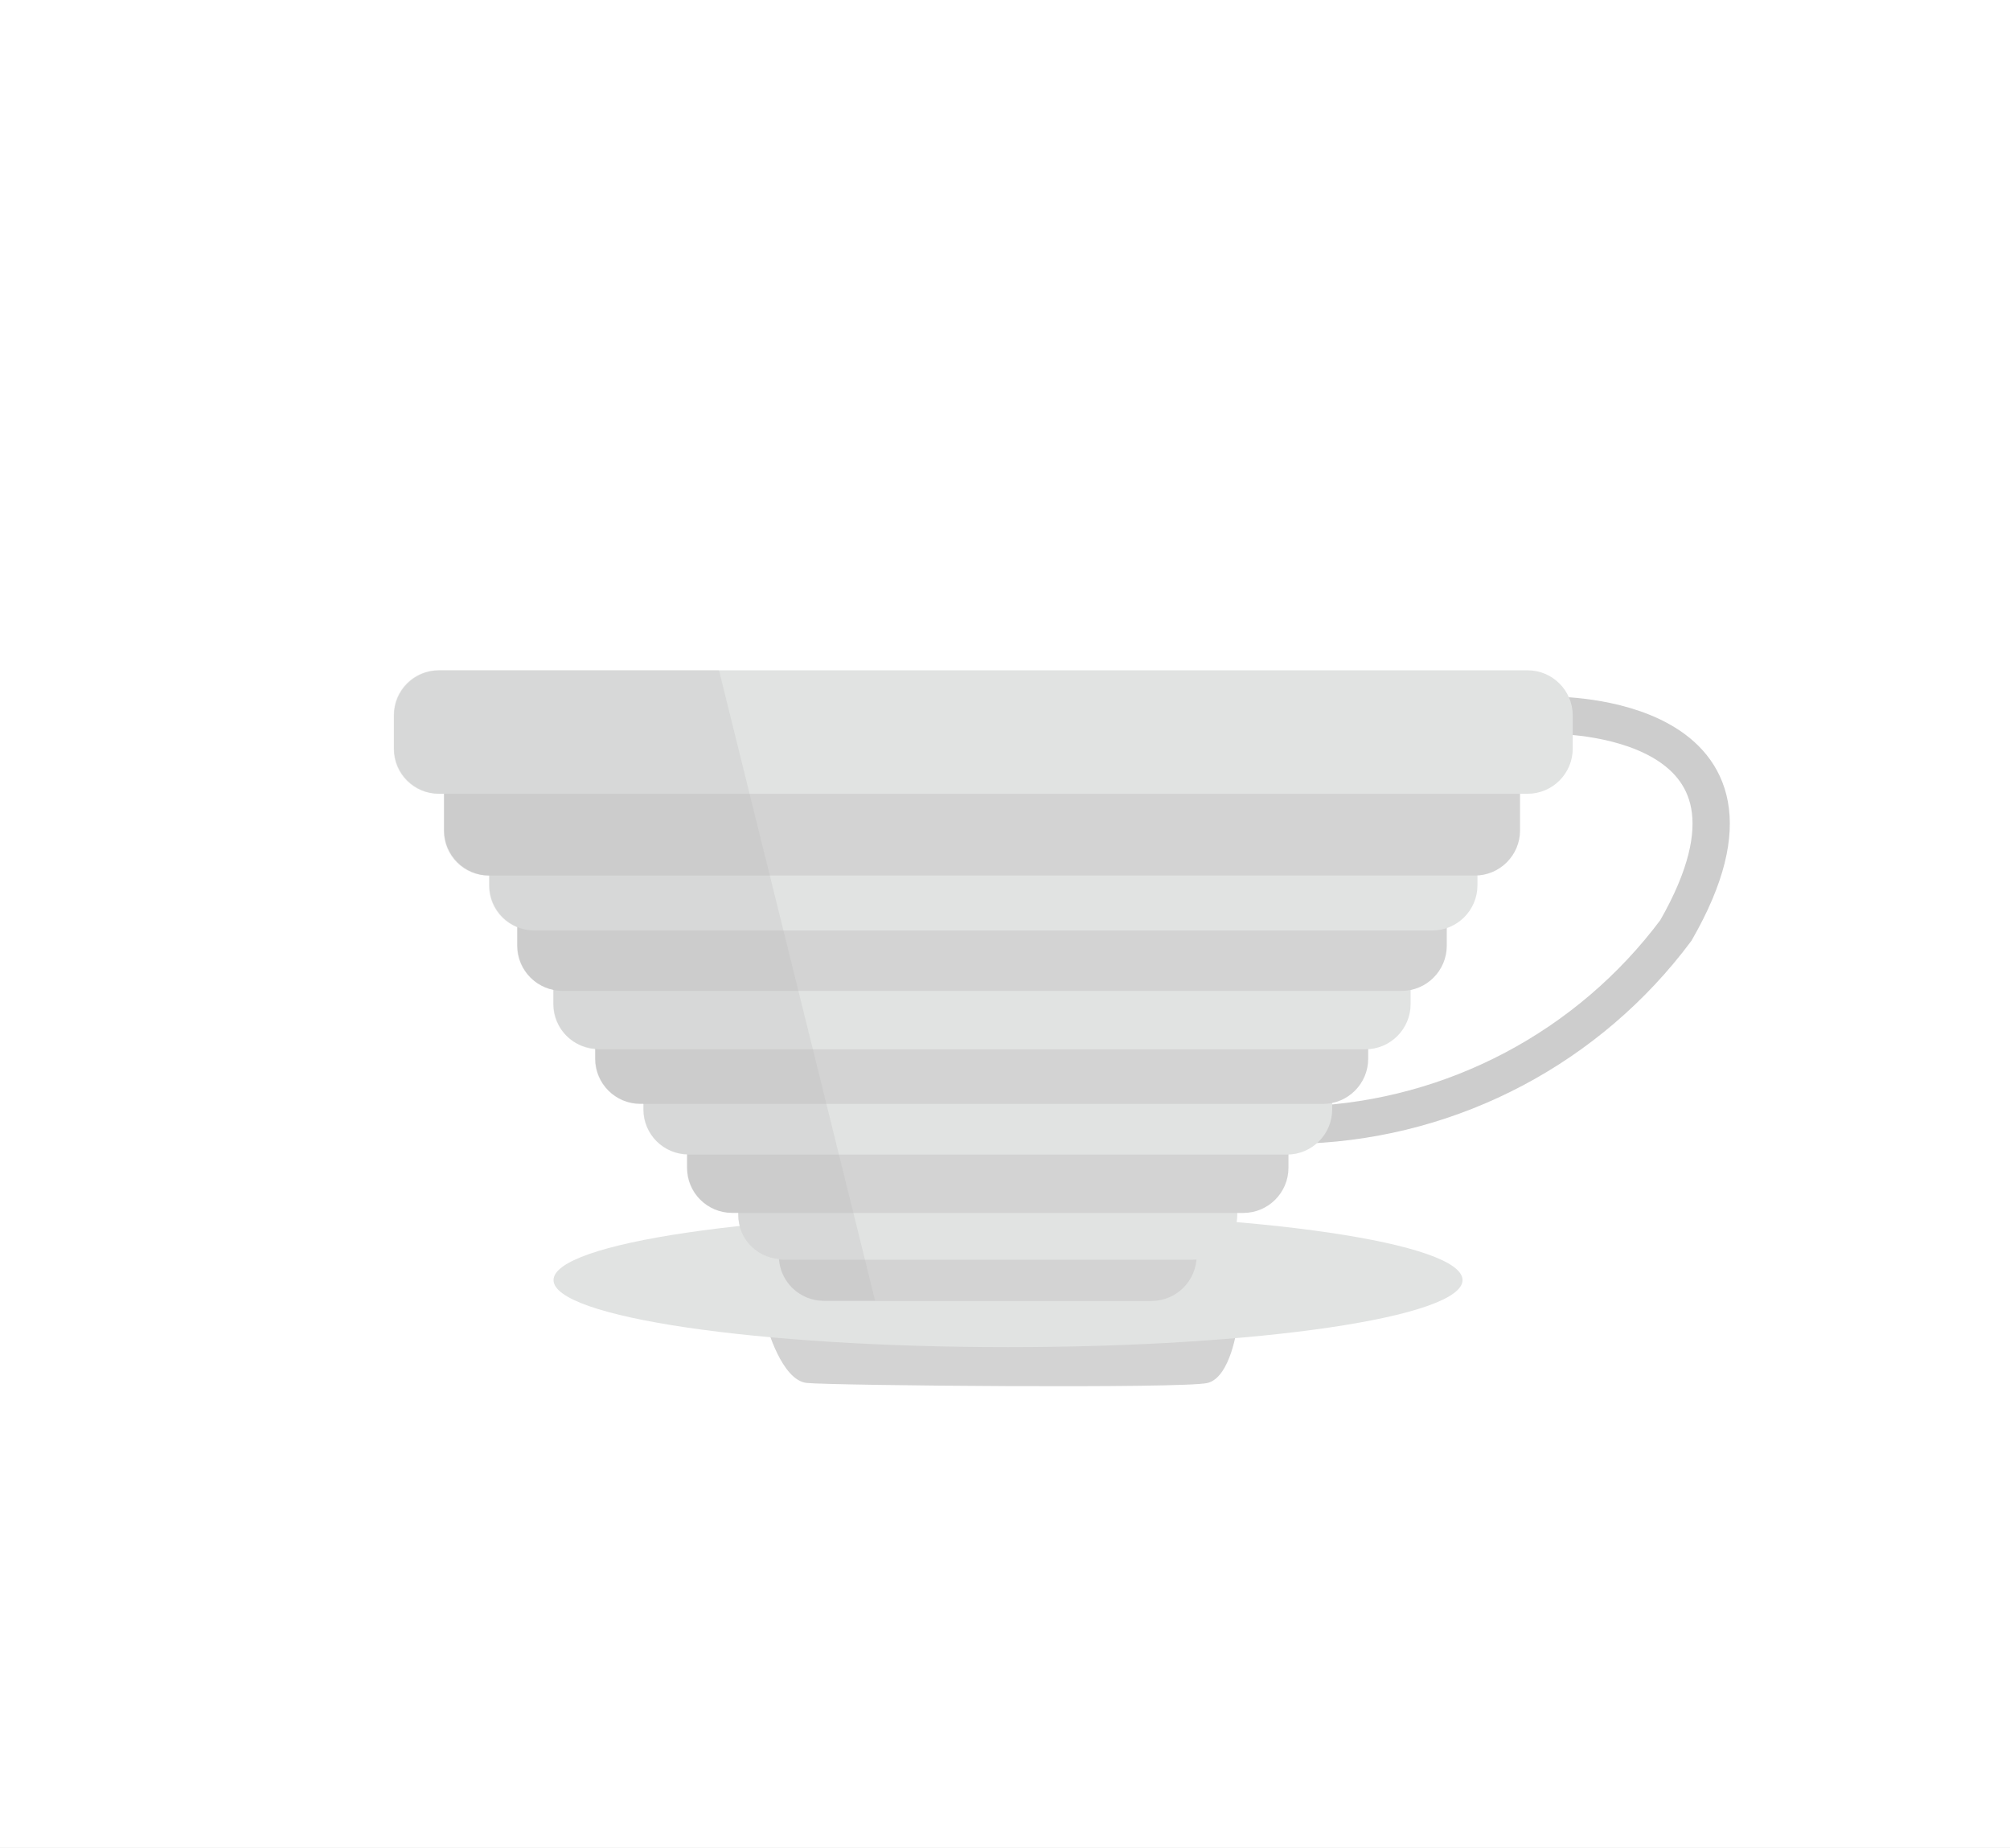
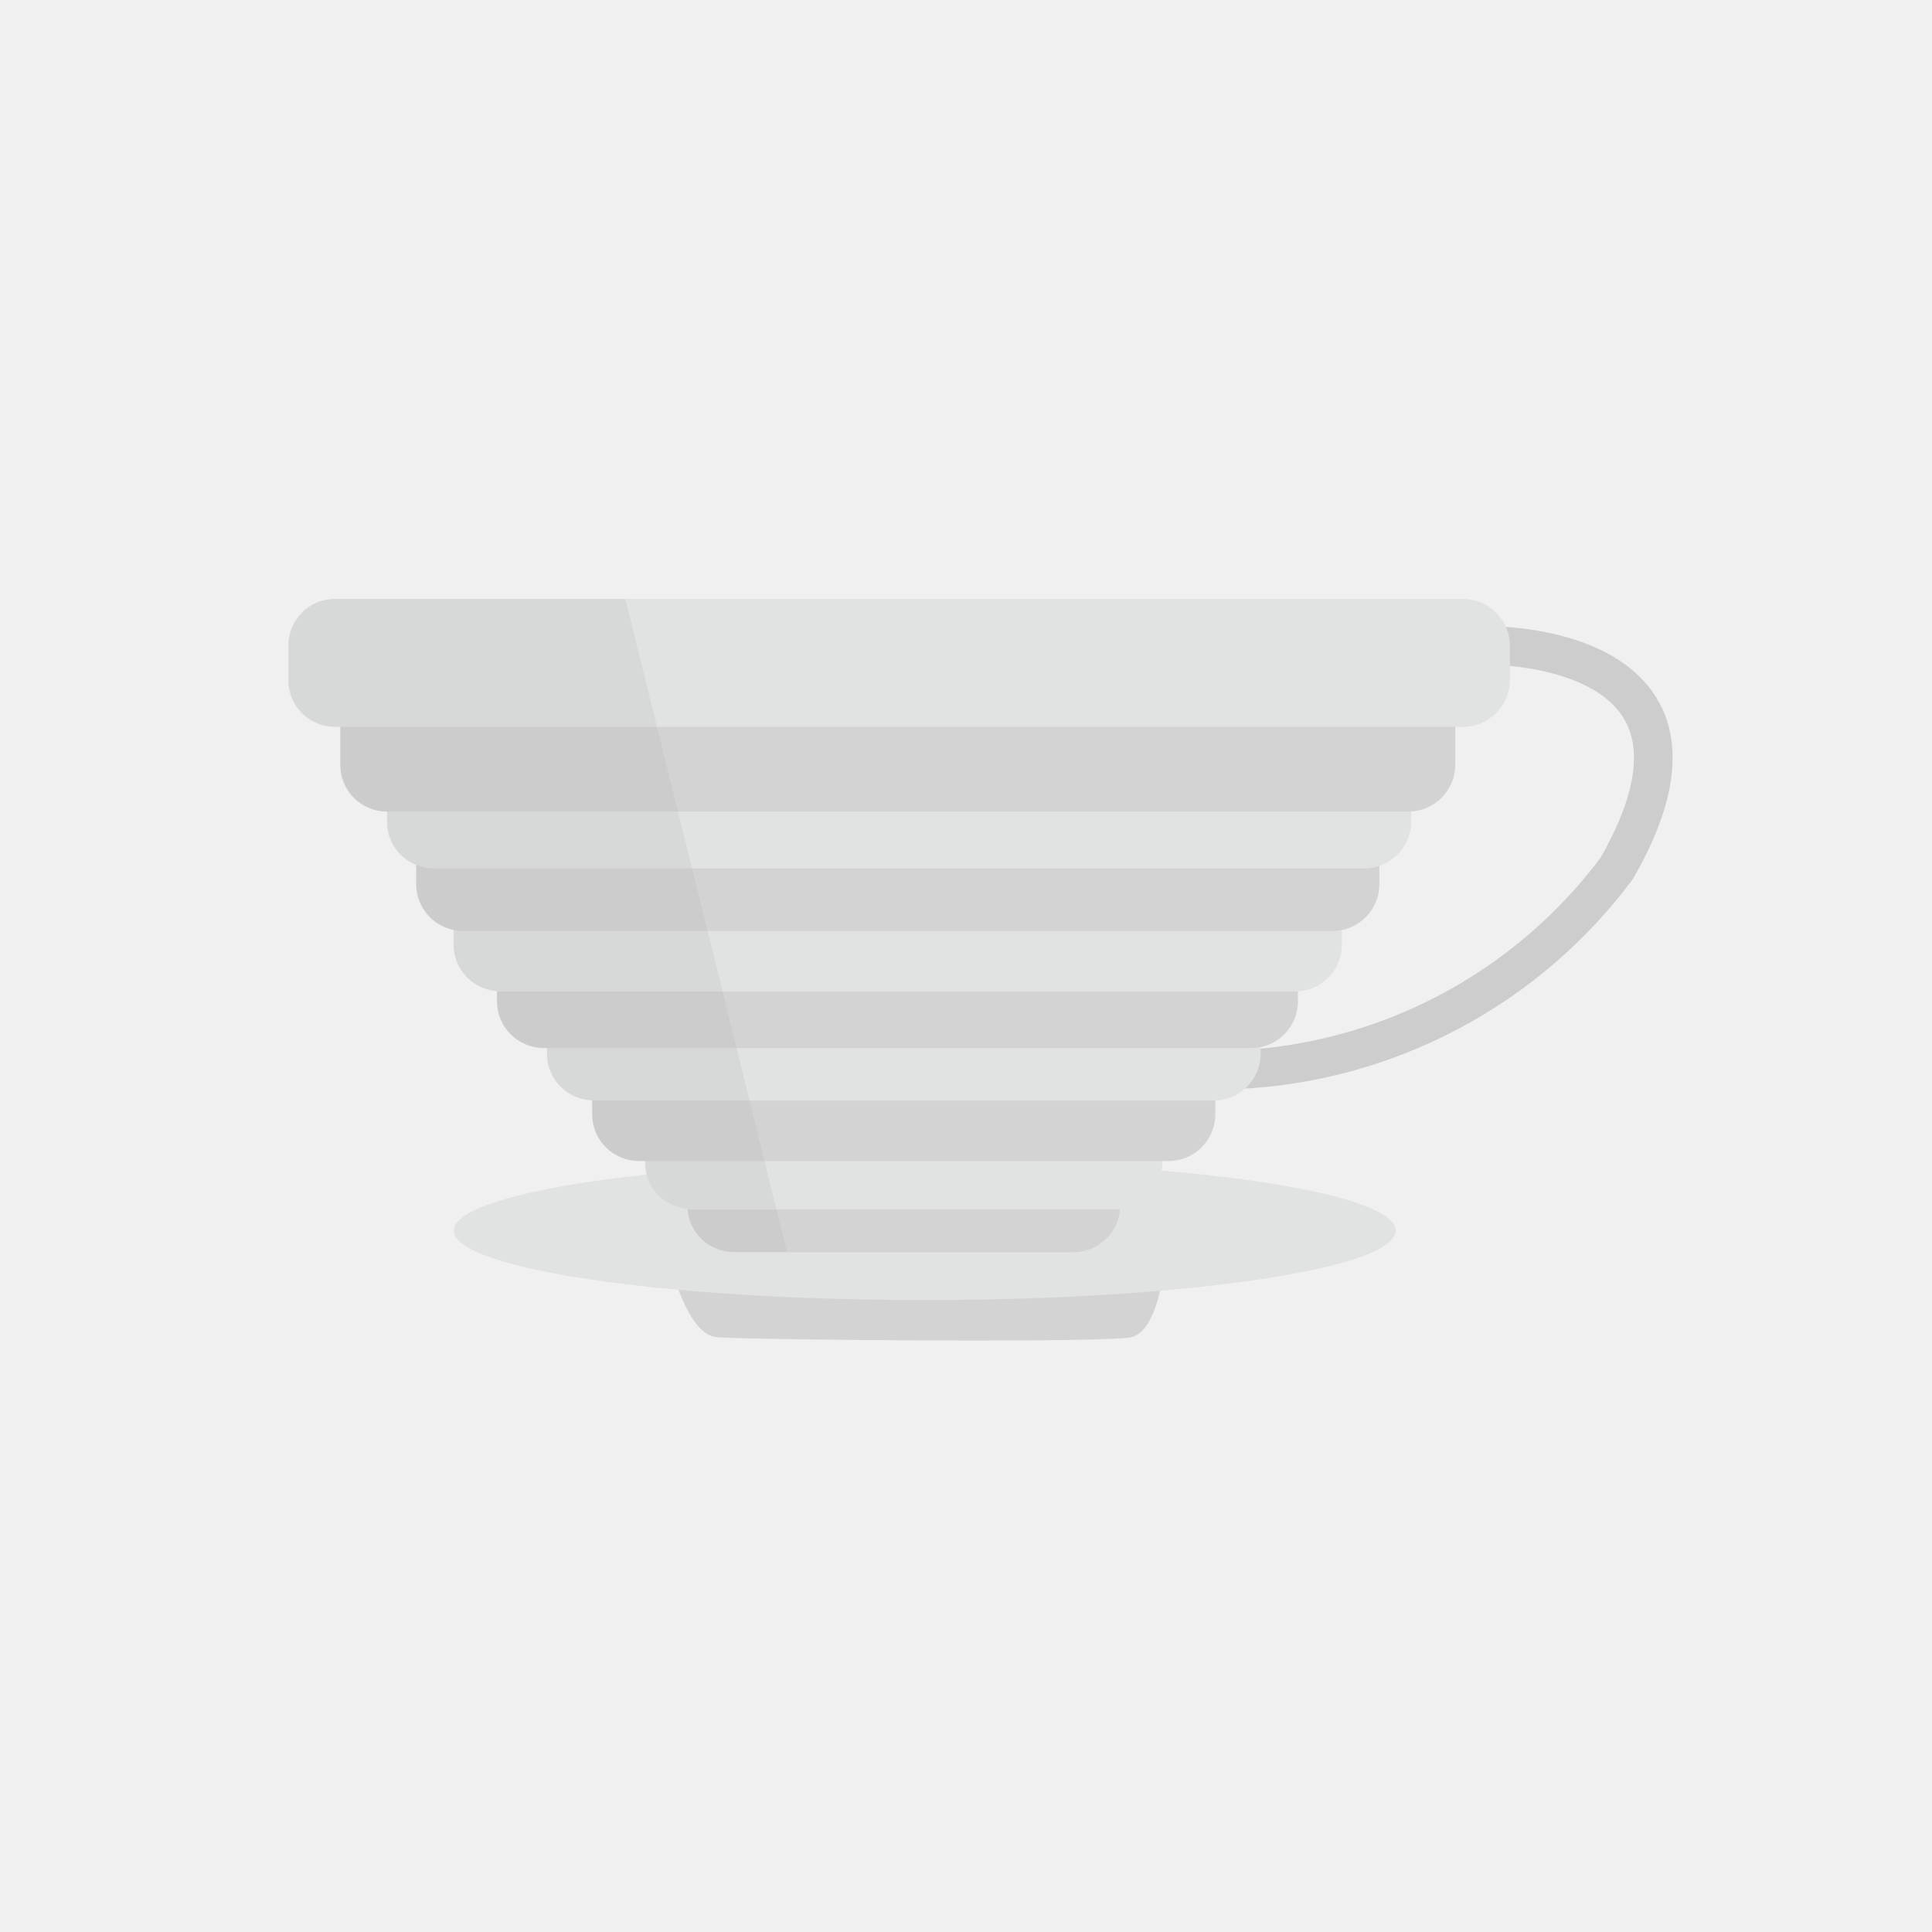
- <svg xmlns="http://www.w3.org/2000/svg" viewBox="0 0 215.59 198.12">
-   <defs>
-     <style>.cls-1{fill:#fff;}.cls-2,.cls-5{fill:none;}.cls-3{fill:#d3d3d3;}.cls-4{fill:#e1e3e2;}.cls-5{stroke:#cdcdcd;stroke-miterlimit:10;stroke-width:4px;}.cls-6{fill:#b5b5b5;opacity:0.23;}</style>
-   </defs>
-   <g id="Ebene_2" data-name="Ebene 2">
-     <g id="Ebene_1-2" data-name="Ebene 1">
-       <g id="Rechteck_2318" data-name="Rechteck 2318">
-         <rect class="cls-1" width="215.59" height="198.12" />
-         <rect class="cls-2" x="0.29" y="0.38" width="215.02" height="197.37" />
-       </g>
-       <g id="KalitaWave">
-         <path class="cls-3" d="M82.26,142.23h50.45s-.69,5.44-3.18,6.07-40.3.28-43,0S82.26,142.23,82.26,142.23Z" />
-         <ellipse class="cls-4" cx="108.12" cy="137.27" rx="48.75" ry="7.19" />
-         <path class="cls-5" d="M166.6,76.71s26.58-.3,13.15,23.07a52,52,0,0,1-39.42,20.84" />
-         <rect class="cls-3" x="83.54" y="129.05" width="44.81" height="10.46" rx="4.85" />
-         <rect class="cls-4" x="79.19" y="121.3" width="53.52" height="13.79" rx="4.85" />
-         <rect class="cls-3" x="73.7" y="112.52" width="64.5" height="17.55" rx="4.85" />
-         <rect class="cls-4" x="69.02" y="106.26" width="73.87" height="17.55" rx="4.85" />
-         <rect class="cls-3" x="63.85" y="100.83" width="82.9" height="17.55" rx="4.85" />
-         <rect class="cls-4" x="59.37" y="94.97" width="91.93" height="17.55" rx="4.85" />
-         <rect class="cls-3" x="55.49" y="88.71" width="99.69" height="17.55" rx="4.85" />
-         <rect class="cls-4" x="52.48" y="82.23" width="105.99" height="17.55" rx="4.85" />
-         <rect class="cls-3" x="47.63" y="76.34" width="115.41" height="17.55" rx="4.85" />
-         <rect class="cls-4" x="42.26" y="71.88" width="126.43" height="13.24" rx="4.85" />
-         <path class="cls-6" d="M77.12,71.88H47a4.77,4.77,0,0,0-4.77,4.77v3.7A4.77,4.77,0,0,0,47,85.12h.6v4a4.76,4.76,0,0,0,4.77,4.77h.08V95a4.77,4.77,0,0,0,3,4.43v2a4.77,4.77,0,0,0,3.88,4.68v1.58a4.75,4.75,0,0,0,4.48,4.74v1.12a4.78,4.78,0,0,0,4.77,4.77H69V119a4.77,4.77,0,0,0,4.68,4.76v1.5a4.76,4.76,0,0,0,4.77,4.77h.72v.25a4.75,4.75,0,0,0,4.38,4.73,4.76,4.76,0,0,0,4.74,4.45h5.57" />
-       </g>
-     </g>
-   </g>
+ <svg xmlns="http://www.w3.org/2000/svg" width="200" height="200" viewBox="0 0 200 200" fill="none">
+   <path d="M69.871 132.35H120.321C120.321 132.35 119.631 137.79 117.141 138.42C114.651 139.05 76.841 138.7 74.141 138.42C71.441 138.14 69.871 132.35 69.871 132.35Z" fill="#D3D3D3" />
+   <path d="M95.731 134.58C122.655 134.58 144.481 131.361 144.481 127.39C144.481 123.419 122.655 120.2 95.731 120.2C68.807 120.2 46.981 123.419 46.981 127.39C46.981 131.361 68.807 134.58 95.731 134.58Z" fill="#E1E3E2" />
+   <path d="M154.211 66.83C154.211 66.83 180.791 66.53 167.361 89.9C162.747 96.079 156.816 101.155 149.998 104.76C143.18 108.364 135.646 110.407 127.941 110.74" stroke="#CDCDCD" stroke-width="4" stroke-miterlimit="10" />
+   <path d="M111.111 119.17H76.001C73.322 119.17 71.151 121.341 71.151 124.02V124.78C71.151 127.459 73.322 129.63 76.001 129.63H111.111C113.789 129.63 115.961 127.459 115.961 124.78V124.02C115.961 121.341 113.789 119.17 111.111 119.17Z" fill="#D3D3D3" />
+   <path d="M115.471 111.42H71.651C68.972 111.42 66.801 113.591 66.801 116.27V120.36C66.801 123.039 68.972 125.21 71.651 125.21H115.471C118.149 125.21 120.321 123.039 120.321 120.36V116.27C120.321 113.591 118.149 111.42 115.471 111.42Z" fill="#E1E3E2" />
+   <path d="M120.961 102.64H66.161C63.482 102.64 61.311 104.811 61.311 107.49V115.34C61.311 118.018 63.482 120.19 66.161 120.19H120.961C123.639 120.19 125.811 118.018 125.811 115.34V107.49C125.811 104.811 123.639 102.64 120.961 102.64Z" fill="#D3D3D3" />
+   <path d="M125.651 96.38H61.481C58.802 96.38 56.631 98.551 56.631 101.23V109.08C56.631 111.758 58.802 113.93 61.481 113.93H125.651C128.329 113.93 130.501 111.758 130.501 109.08V101.23C130.501 98.551 128.329 96.38 125.651 96.38Z" fill="#E1E3E2" />
+   <path d="M129.511 90.95H56.311C53.632 90.95 51.461 93.121 51.461 95.8V103.65C51.461 106.329 53.632 108.5 56.311 108.5H129.511C132.19 108.5 134.361 106.329 134.361 103.65V95.8C134.361 93.121 132.19 90.95 129.511 90.95Z" fill="#D3D3D3" />
+   <path d="M134.061 85.09H51.831C49.152 85.09 46.981 87.261 46.981 89.94V97.79C46.981 100.469 49.152 102.64 51.831 102.64H134.061C136.739 102.64 138.911 100.469 138.911 97.79V89.94C138.911 87.261 136.739 85.09 134.061 85.09Z" fill="#E1E3E2" />
+   <path d="M137.941 78.83H47.951C45.272 78.83 43.101 81.001 43.101 83.68V91.53C43.101 94.209 45.272 96.38 47.951 96.38H137.941C140.619 96.38 142.791 94.209 142.791 91.53V83.68C142.791 81.001 140.619 78.83 137.941 78.83Z" fill="#D3D3D3" />
+   <path d="M141.231 72.35H44.941C42.262 72.35 40.091 74.522 40.091 77.2V85.05C40.091 87.729 42.262 89.9 44.941 89.9H141.231C143.909 89.9 146.081 87.729 146.081 85.05V77.2C146.081 74.522 143.909 72.35 141.231 72.35Z" fill="#E1E3E2" />
+   <path d="M145.801 66.46H40.091C37.412 66.46 35.241 68.631 35.241 71.31V79.16C35.241 81.838 37.412 84.01 40.091 84.01H145.801C148.479 84.01 150.651 81.838 150.651 79.16V71.31C150.651 68.631 148.479 66.46 145.801 66.46Z" fill="#D3D3D3" />
+   <path d="M151.451 62H34.721C32.042 62 29.871 64.171 29.871 66.85V70.39C29.871 73.069 32.042 75.24 34.721 75.24H151.451C154.129 75.24 156.301 73.069 156.301 70.39V66.85C156.301 64.171 154.129 62 151.451 62Z" fill="#E1E3E2" />
+   <path opacity="0.23" d="M64.731 62H34.611C33.346 62 32.133 62.503 31.238 63.397C30.343 64.292 29.841 65.505 29.841 66.77V70.47C29.841 71.735 30.343 72.948 31.238 73.843C32.133 74.737 33.346 75.24 34.611 75.24H35.211V79.24C35.209 79.867 35.332 80.488 35.571 81.067C35.81 81.646 36.162 82.173 36.605 82.616C37.048 83.059 37.575 83.41 38.154 83.65C38.733 83.889 39.354 84.011 39.981 84.01H40.061V85.12C40.061 86.074 40.346 87.005 40.881 87.795C41.416 88.585 42.175 89.196 43.061 89.55V91.55C43.062 92.66 43.45 93.734 44.159 94.588C44.867 95.442 45.851 96.023 46.941 96.23V97.81C46.941 99.023 47.406 100.189 48.239 101.07C49.072 101.952 50.21 102.481 51.421 102.55V103.67C51.423 104.934 51.927 106.146 52.821 107.04C53.715 107.934 54.927 108.437 56.191 108.44H56.611V109.12C56.613 110.368 57.105 111.565 57.98 112.455C58.854 113.345 60.043 113.856 61.291 113.88V115.38C61.289 116.007 61.412 116.628 61.651 117.207C61.891 117.786 62.242 118.313 62.685 118.756C63.128 119.199 63.654 119.55 64.234 119.79C64.813 120.029 65.434 120.151 66.061 120.15H66.781V120.4C66.782 121.595 67.234 122.745 68.046 123.622C68.857 124.498 69.97 125.037 71.161 125.13C71.239 126.334 71.773 127.464 72.653 128.29C73.533 129.116 74.694 129.578 75.901 129.58H81.471" fill="#B5B5B5" />
</svg>
